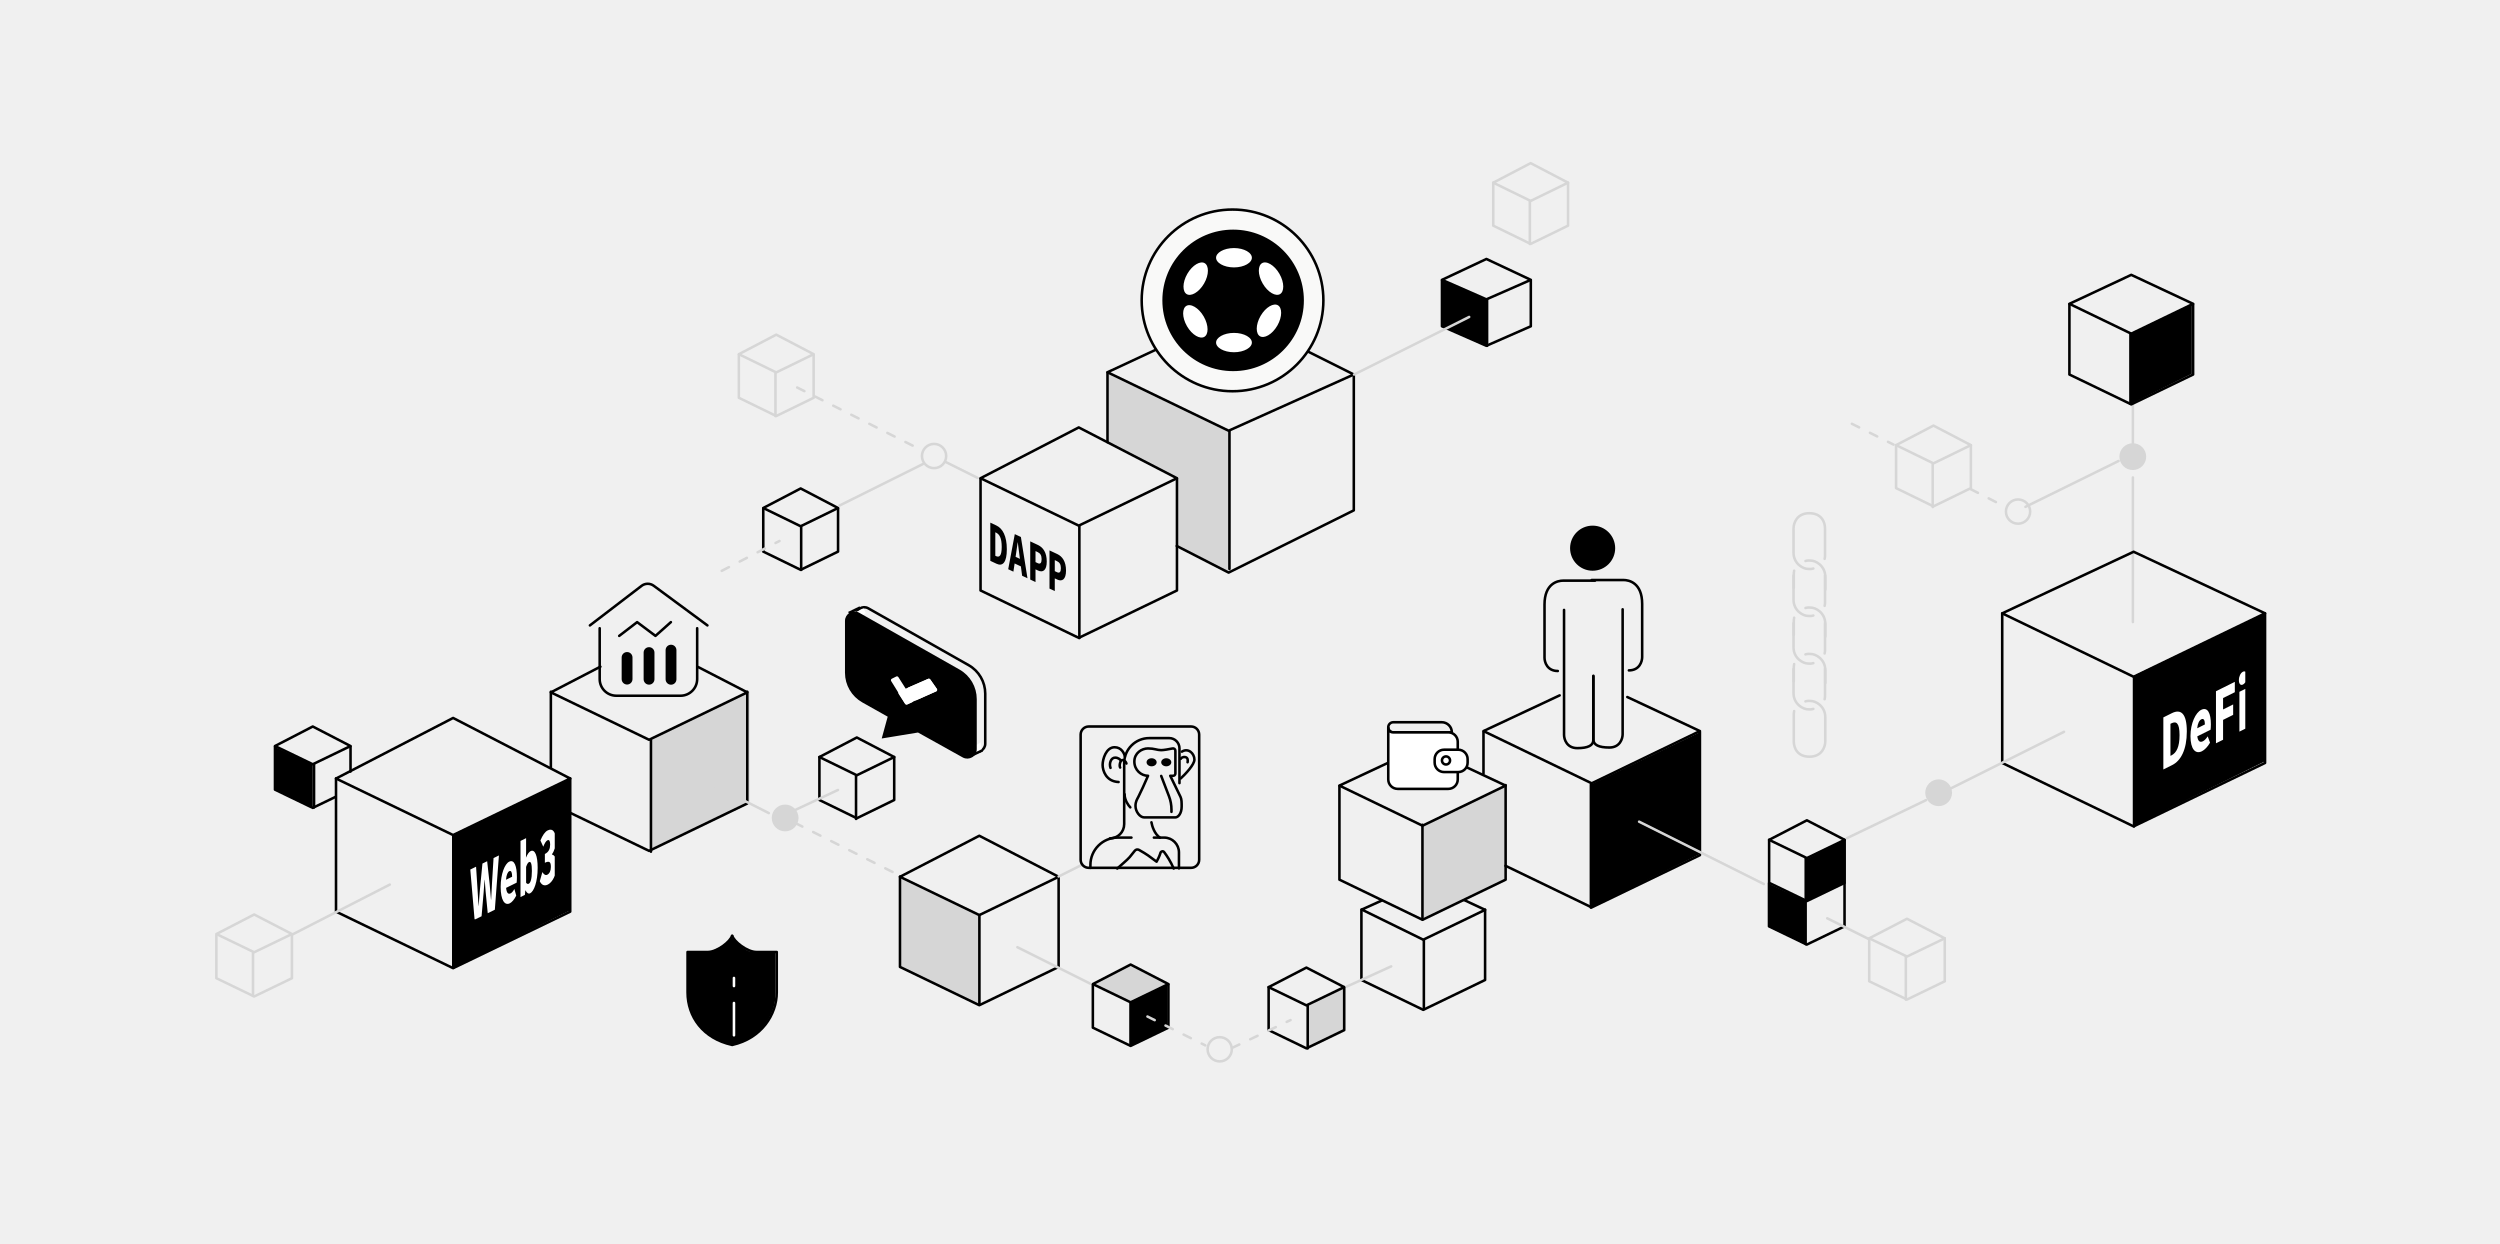
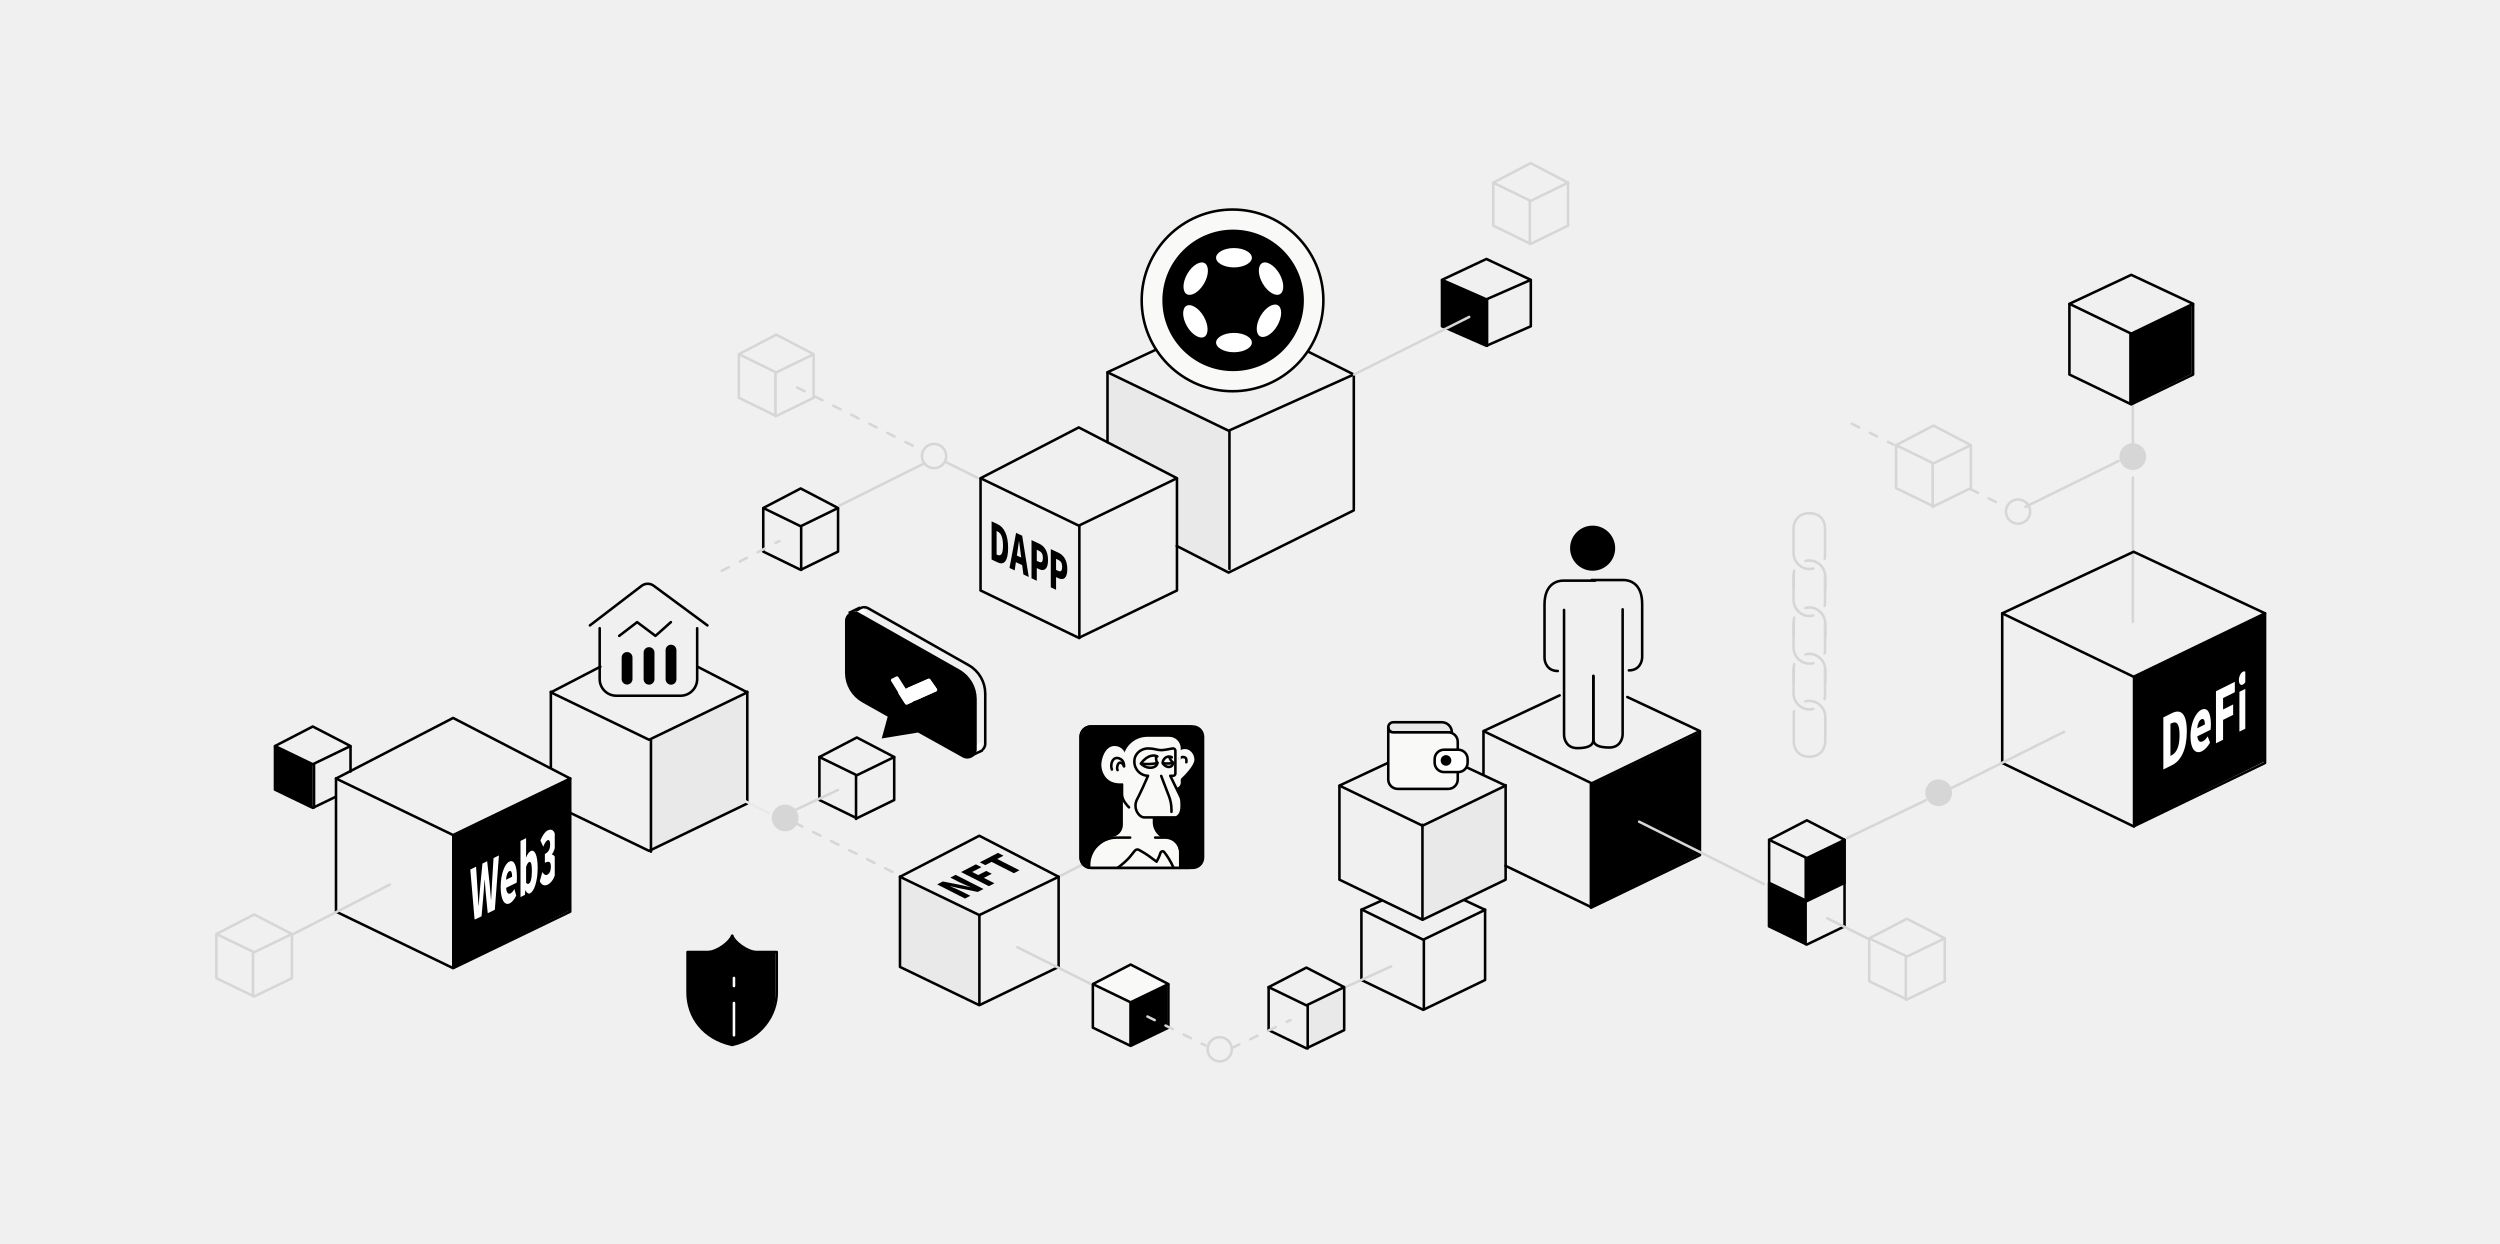
<svg xmlns="http://www.w3.org/2000/svg" width="1946" height="968" viewBox="0 0 1946 968" fill="none">
  <path d="M214.533 614.478V581.666L243.449 595.109V628.811L214.533 614.478Z" fill="black" />
  <path d="M243.446 594.915L214.043 580.72L243.446 565.512L272.848 580.72L243.446 594.915Z" stroke="black" stroke-width="2" stroke-linecap="round" stroke-linejoin="round" />
  <path d="M272.848 581.19V600.556M214.043 581.19V614.649L243.446 628.843L261.189 620.277" stroke="black" stroke-width="2" stroke-linecap="round" stroke-linejoin="round" />
  <path d="M244.449 594.968V628.426" stroke="black" stroke-width="2" stroke-linecap="round" stroke-linejoin="round" />
  <path d="M1660.24 311.81V346.383" stroke="#D6D6D6" stroke-width="2" stroke-linecap="round" stroke-linejoin="round" />
  <path d="M1660.24 371.672V484.193" stroke="#D6D6D6" stroke-width="2" stroke-linecap="round" stroke-linejoin="round" />
  <path d="M443.019 709.018V606.371L351.871 650.026V754.093L443.019 709.018Z" fill="black" />
  <g clip-path="url(#clip0_90_12105)">
    <path d="M369.42 715.891L374.856 713.211L376.454 694.704C376.725 691.453 376.946 688.063 377.168 684.891L377.291 684.83C377.463 687.808 377.709 690.968 378.004 693.94L379.652 710.846L385.187 708.118L388.36 665.865L384.178 667.927L382.997 687.048C382.776 691.368 382.53 695.81 382.309 700.294L382.186 700.355C381.817 696.162 381.497 691.944 381.128 687.97L379.209 670.376L375.52 672.195L373.65 691.656C373.281 696.049 372.912 700.606 372.568 705.096L372.47 705.145L371.732 692.602L370.576 674.633L366.074 676.852L369.42 715.891ZM396.821 703.147C398.469 702.335 400.388 700.131 401.839 697.118L400.388 691.982C399.379 693.792 398.445 694.909 397.436 695.406C395.665 696.279 394.337 695.184 393.943 691.113L402.159 687.062C402.257 686.303 402.356 684.504 402.356 682.809C402.356 674.277 400.388 668.74 396.354 670.728C392.959 672.402 389.713 680.237 389.713 690.355C389.713 700.636 392.812 705.124 396.821 703.147ZM393.87 684.805C394.165 680.941 395.222 678.724 396.428 678.13C398.027 677.341 398.642 679.335 398.642 682.452L393.87 684.805ZM412.638 695.349C415.639 693.87 418.517 686.326 418.517 675.552C418.517 666.036 416.377 660.857 413.031 662.506C411.752 663.137 410.448 665.037 409.415 667.625L409.514 662.928V652.428L405.16 654.574V698.27L408.579 696.585L408.923 693.079L409.022 693.03C410.129 695.219 411.408 695.956 412.638 695.349ZM411.605 687.874C410.94 688.202 410.202 688.128 409.514 687.1V674.795C410.276 672.615 410.94 671.467 411.752 671.067C413.302 670.303 414.015 672.521 414.015 677.99C414.015 684.225 412.933 687.219 411.605 687.874ZM426.437 688.546C430.077 686.751 433.201 680.945 433.201 673.344C433.201 668.094 431.701 665.552 429.659 665.191V664.918C431.627 662.198 432.611 658.541 432.611 654.494C432.611 647.22 430.127 644.507 426.339 646.375C424.174 647.442 422.354 650.199 420.657 654.208L422.87 659.077C423.977 656.399 424.912 654.68 426.142 654.074C427.495 653.407 428.233 654.574 428.233 657.363C428.233 660.59 427.249 663.208 424.125 664.748V671.584C427.962 669.692 428.798 671.358 428.798 674.858C428.798 677.921 427.691 680.052 425.994 680.889C424.568 681.593 423.288 680.637 422.182 678.831L420.165 685.951C421.493 688.741 423.534 689.977 426.437 688.546Z" fill="white" />
  </g>
  <path d="M352.701 650.009L261.553 606.006L352.701 558.861L443.849 606.006L352.701 650.009Z" stroke="black" stroke-width="2" stroke-linecap="round" stroke-linejoin="round" />
  <path d="M443.849 605.896V709.616L352.701 753.618L261.553 709.616V605.896" stroke="black" stroke-width="2" stroke-linecap="round" stroke-linejoin="round" />
  <path d="M352.871 650.604V753.325" stroke="black" stroke-width="2" stroke-linecap="round" stroke-linejoin="round" />
-   <path d="M958.096 335.454L957.467 445.543L915.665 424.799V372.31L863.176 344.833V290.906L958.096 335.454Z" fill="#D6D6D6" />
+   <path d="M958.096 335.454L957.467 445.543L915.665 424.799V372.31L863.176 344.833V290.906L958.096 335.454Z" fill="#E9E9E9" />
  <path d="M956.367 335.278L862.076 289.758L959.51 244.346L1053.8 291.492L956.367 335.278Z" stroke="black" stroke-width="2" stroke-linecap="round" stroke-linejoin="round" />
  <path d="M1053.8 291.841V397.252L956.367 445.698L916 425M862.076 289.956V344.121" stroke="black" stroke-width="2" stroke-linecap="round" stroke-linejoin="round" />
  <path d="M956.996 335.565V442.862" stroke="black" stroke-width="2" stroke-linecap="round" stroke-linejoin="round" />
-   <path d="M583.393 625.546V538.432L506.703 574.783V662.267L583.393 625.546Z" fill="#D6D6D6" />
+   <path d="M583.393 625.546V538.432L506.703 574.783V662.267L583.393 625.546Z" fill="#E9E9E9" />
  <path d="M543.541 519.26L581.681 538.932L505.234 575.837L428.787 538.932L467.322 518.953" stroke="black" stroke-width="2" stroke-linecap="round" stroke-linejoin="round" />
  <path d="M459.193 486.813L499.399 456.031C502.178 453.903 506.028 453.87 508.843 455.949L550.641 486.813" stroke="black" stroke-width="2" stroke-linecap="round" stroke-linejoin="round" />
  <path d="M466.795 489.021V528.584C466.795 535.748 472.602 541.555 479.766 541.555H529.706C536.869 541.555 542.677 535.748 542.677 528.584V489.021" stroke="black" stroke-width="2" stroke-linecap="round" stroke-linejoin="round" />
  <path d="M481.998 494.972L495.942 484.271L510.211 494.972L522.209 484.271" stroke="black" stroke-width="2" stroke-linecap="round" stroke-linejoin="round" />
  <rect x="518.105" y="501.849" width="8.431" height="31.131" rx="4.216" fill="black" />
  <rect x="483.898" y="507.55" width="8.431" height="25.294" rx="4.216" fill="black" />
  <rect x="501.002" y="503.75" width="8.431" height="29.185" rx="4.216" fill="black" />
  <path d="M581.681 538.432V625.423L505.234 662.328L444.3 632.912M428.787 538.432V597.497" stroke="black" stroke-width="2" stroke-linecap="round" stroke-linejoin="round" />
  <path d="M506.703 575.964V662.956" stroke="black" stroke-width="2" stroke-linecap="round" stroke-linejoin="round" />
  <path d="M1139.37 700.44L1155.99 708.229L1107.85 731.468L1060 708L1075.5 701" stroke="black" stroke-width="2" stroke-linecap="round" stroke-linejoin="round" />
  <path d="M1155.99 708.042V762.819L1107.85 786.059L1059.72 762.819V708.042" stroke="black" stroke-width="2" stroke-linecap="round" stroke-linejoin="round" />
  <path d="M1108.33 731.796V784.574" stroke="black" stroke-width="2" stroke-linecap="round" stroke-linejoin="round" />
  <path d="M1706.11 290.946V237.22L1658.34 259.411V314.538L1706.11 290.946Z" fill="black" />
  <path d="M1658.97 259.739L1610.83 236.5L1658.97 213.94L1707.11 236.5L1658.97 259.739Z" stroke="black" stroke-width="2" stroke-linecap="round" stroke-linejoin="round" />
  <path d="M1707.11 236.745V291.523L1658.97 314.762L1610.83 291.523V236.745" stroke="black" stroke-width="2" stroke-linecap="round" stroke-linejoin="round" />
  <path d="M1658.34 259.549V314.327" stroke="black" stroke-width="2" stroke-linecap="round" stroke-linejoin="round" />
-   <path d="M1171.34 684.362V612.072L1107.23 641.931V716.106L1171.34 684.362Z" fill="#D6D6D6" />
+   <path d="M1171.34 684.362V612.072L1107.23 641.931V716.106L1171.34 684.362Z" fill="#E9E9E9" />
  <path d="M1107.3 642.733L1042.61 611.506L1107.3 581.19L1171.98 611.506L1107.3 642.733Z" stroke="black" stroke-width="2" stroke-linecap="round" stroke-linejoin="round" />
  <path d="M1171.98 611.122V684.73L1107.3 715.957L1042.61 684.73V611.75" stroke="black" stroke-width="2" stroke-linecap="round" stroke-linejoin="round" />
  <path d="M1107.23 642.003V715.611" stroke="black" stroke-width="2" stroke-linecap="round" stroke-linejoin="round" />
  <path d="M1322.59 665.048V570.263L1238.35 610.671V706.671L1322.59 665.048Z" fill="black" />
  <path d="M1266.7 542.575L1323.22 569.064L1238.98 609.732L1154.74 569.064L1214.02 541.282" stroke="black" stroke-width="2" stroke-linecap="round" stroke-linejoin="round" />
  <path d="M1323.22 569.788V665.649L1238.98 706.318L1171.89 673.93M1154.74 569.788V602.17" stroke="black" stroke-width="2" stroke-linecap="round" stroke-linejoin="round" />
  <path d="M1238.35 610.646V706.508" stroke="black" stroke-width="2" stroke-linecap="round" stroke-linejoin="round" />
  <path d="M1763.6 592.309V476.995L1661.14 526.037V642.947L1763.6 592.309Z" fill="black" />
  <g clip-path="url(#clip1_90_12105)">
    <path d="M1683.95 598.95L1690.87 595.506C1697.58 592.17 1702.22 583.491 1702.22 569.384C1702.22 555.277 1697.58 551.646 1690.56 555.136L1683.95 558.427V598.95ZM1689.48 588.355V563.409L1690.22 563.04C1693.93 561.195 1696.56 562.557 1696.56 572.197C1696.56 581.624 1694.05 585.947 1690.47 587.859L1689.48 588.355ZM1713.99 584.768C1716.07 583.737 1718.48 581.285 1720.3 578.091L1718.48 573.17C1717.21 575.107 1716.04 576.345 1714.77 576.976C1712.54 578.083 1710.87 577.17 1710.38 573.168L1720.7 568.032C1720.83 567.263 1720.95 565.458 1720.95 563.77C1720.95 555.273 1718.48 550.021 1713.41 552.543C1709.14 554.665 1705.06 562.904 1705.06 572.98C1705.06 583.22 1708.96 587.274 1713.99 584.768ZM1710.29 566.896C1710.66 563.007 1711.99 560.658 1713.5 559.904C1715.51 558.905 1716.28 560.808 1716.28 563.913L1710.29 566.896ZM1724.91 578.577L1730.44 575.825V560.357L1738.29 556.451V548.335L1730.44 552.241V543.363L1739.59 538.812V530.75L1724.91 538.054V578.577ZM1743.15 569.506L1748.62 566.784V535.792L1743.15 538.514V569.506ZM1745.9 532.843C1747.72 531.935 1749.02 529.22 1749.02 526.333C1749.02 523.392 1747.72 521.968 1745.9 522.875C1744.04 523.798 1742.75 526.513 1742.75 529.454C1742.75 532.341 1744.04 533.765 1745.9 532.843Z" fill="white" />
  </g>
  <path d="M1660.81 526.808L1558.52 477.425L1660.81 429.485L1763.11 477.425L1660.81 526.808Z" stroke="black" stroke-width="2" stroke-linecap="round" stroke-linejoin="round" />
  <path d="M1763.11 477.47V593.873L1660.81 643.256L1558.52 593.873V477.47" stroke="black" stroke-width="2" stroke-linecap="round" stroke-linejoin="round" />
  <path d="M1661.14 526.88V643.283" stroke="black" stroke-width="2" stroke-linecap="round" stroke-linejoin="round" />
-   <path d="M701.024 752.957V682.386L763.256 711.535V782.335L701.024 752.957Z" fill="#D6D6D6" />
+   <path d="M701.024 752.957V682.386L763.256 711.535V782.335L701.024 752.957Z" fill="#E9E9E9" />
  <path d="M762.288 712.3L700.543 682.492L762.288 650.555L824.034 682.492L762.288 712.3Z" stroke="black" stroke-width="2" stroke-linecap="round" stroke-linejoin="round" />
+   <path d="M751.157 699.43L755.292 697.287L748.1 693.634C745.479 692.303 742.145 690.984 739.533 689.857L739.655 689.794L746.177 691.285L761.105 694.275L765.531 691.981L743.869 680.978L739.734 683.12L746.897 686.759C749.488 688.075 752.944 689.481 755.487 690.523L755.366 690.586L748.786 689.066L733.921 686.133L729.494 688.427L751.157 699.43ZM769.739 689.8L774.093 687.544L765.824 683.344L772.002 680.142L767.663 677.938L761.485 681.14L756.739 678.729L763.939 674.998L759.63 672.81L748.076 678.797L769.739 689.8ZM789.218 679.697L793.572 677.441L776.219 668.626L781.132 666.08L776.823 663.891L762.667 671.227L766.976 673.416L771.865 670.882L789.218 679.697Z" fill="black" />
  <path d="M824.034 682.386V752.648L762.288 782.457L700.543 752.648V682.386" stroke="black" stroke-width="2" stroke-linecap="round" stroke-linejoin="round" />
  <path d="M762.355 712.317V781.58" stroke="black" stroke-width="2" stroke-linecap="round" stroke-linejoin="round" />
  <path d="M908.724 800.137V766.003L879.18 780.667V814.406L908.724 800.137Z" fill="black" />
-   <path d="M880.076 780.203L850.674 766.009L880.076 750.8L909.479 766.009L880.076 780.203Z" fill="#D6D6D6" stroke="black" stroke-width="2" stroke-linecap="round" stroke-linejoin="round" />
+   <path d="M880.076 780.203L850.674 766.009L880.076 750.8L909.479 766.009L880.076 780.203Z" fill="#F9F9F8" stroke="black" stroke-width="2" stroke-linecap="round" stroke-linejoin="round" />
  <path d="M909.479 766.479V799.937L880.076 814.131L850.674 799.937V766.479" stroke="black" stroke-width="2" stroke-linecap="round" stroke-linejoin="round" />
  <path d="M880.18 780.731V813.19" stroke="black" stroke-width="2" stroke-linecap="round" stroke-linejoin="round" />
  <path d="M197.836 741.245L168.434 727.051L197.836 711.842L227.239 727.051L197.836 741.245Z" stroke="#D6D6D6" stroke-width="2" stroke-linecap="round" stroke-linejoin="round" />
  <path d="M227.239 727.996V761.454L197.836 775.648L168.434 761.454V727.996" stroke="#D6D6D6" stroke-width="2" stroke-linecap="round" stroke-linejoin="round" />
  <path d="M196.939 741.773V775.232" stroke="#D6D6D6" stroke-width="2" stroke-linecap="round" stroke-linejoin="round" />
-   <path d="M1047.45 802.512V768.379L1017.91 783.042V816.782L1047.45 802.512Z" fill="#D6D6D6" />
+   <path d="M1047.45 802.512V768.379L1017.91 783.042V816.782L1047.45 802.512Z" fill="#E9E9E9" />
  <path d="M1016.9 782.578L987.502 768.384L1016.9 753.176L1046.31 768.384L1016.9 782.578Z" stroke="black" stroke-width="2" stroke-linecap="round" stroke-linejoin="round" />
  <path d="M1046.31 768.379V801.837L1016.9 816.031L987.502 801.837V768.379" stroke="black" stroke-width="2" stroke-linecap="round" stroke-linejoin="round" />
  <path d="M1017.91 782.632V816.09" stroke="black" stroke-width="2" stroke-linecap="round" stroke-linejoin="round" />
  <path d="M1435.86 686.647V653.731L1405.69 668.947V701.505L1435.86 686.647Z" fill="black" />
  <path d="M1377 721.383V688L1405 700.97V735L1377 721.383Z" fill="black" />
  <path d="M1406.48 667.93L1377.08 653.736L1406.48 638.528L1435.89 653.736L1406.48 667.93Z" stroke="black" stroke-width="2" stroke-linecap="round" stroke-linejoin="round" />
  <path d="M1435.89 653.731V687.189L1406.48 701.383L1377.08 687.189V653.731" stroke="black" stroke-width="2" stroke-linecap="round" stroke-linejoin="round" />
  <path d="M1405.59 667.984V701.442" stroke="black" stroke-width="2" stroke-linecap="round" stroke-linejoin="round" />
  <path d="M1484.4 744.571L1455 730.376L1484.4 715.168L1513.8 730.376L1484.4 744.571Z" stroke="#D6D6D6" stroke-width="2" stroke-linecap="round" stroke-linejoin="round" />
  <path d="M1513.8 730.371V763.829L1484.4 778.024L1455 763.829V730.371" stroke="#D6D6D6" stroke-width="2" stroke-linecap="round" stroke-linejoin="round" />
  <path d="M1483.5 744.624V778.082" stroke="#D6D6D6" stroke-width="2" stroke-linecap="round" stroke-linejoin="round" />
  <path d="M1435.79 687.612V721.07L1406.39 735.265L1376.98 721.07V687.612" stroke="black" stroke-width="2" stroke-linecap="round" stroke-linejoin="round" />
  <path d="M1405.49 701.39V734.848" stroke="black" stroke-width="2" stroke-linecap="round" stroke-linejoin="round" />
  <path d="M839.703 409.161L763.256 372.256L839.703 332.714L916.15 372.256L839.703 409.161Z" stroke="black" stroke-width="2" stroke-linecap="round" stroke-linejoin="round" />
  <path d="M916.15 372.623V459.614L839.703 496.519L763.256 459.614V372.623" stroke="black" stroke-width="2" stroke-linecap="round" stroke-linejoin="round" />
  <path d="M840.172 409.68V496.671" stroke="black" stroke-width="2" stroke-linecap="round" stroke-linejoin="round" />
-   <g clip-path="url(#clip2_90_12105)">
-     <path d="M770.857 436.554L775.731 438.839C780.452 441.053 783.715 437.909 783.715 427.561C783.715 417.214 780.452 411.329 775.513 409.013L770.857 406.83V436.554ZM774.752 432.627V414.329L775.274 414.574C777.885 415.798 779.734 418.623 779.734 425.694C779.734 432.766 777.885 434.096 775.274 432.872L774.752 432.627ZM793.907 435.018L790.534 433.436L790.889 431.085C791.311 428.327 791.755 425.059 792.154 422.13L792.243 422.172C792.687 425.416 793.108 429.169 793.552 432.334L793.907 435.018ZM795.616 448.164L799.788 450.12L794.662 417.992L789.913 415.765L784.787 443.086L788.825 444.98L789.78 438.595L794.662 440.885L795.616 448.164ZM801.931 451.125L806.041 453.053V443.184L808.038 444.121C811.643 445.811 814.789 444.17 814.789 437.099C814.789 429.901 811.817 426.135 808.158 424.324L801.931 421.401V451.125ZM806.041 437.551V428.961L807.717 429.747C809.691 430.673 810.793 432.229 810.793 435.225C810.793 438.142 809.829 439.328 807.831 438.391L806.041 437.551ZM816.932 458.16L821.041 460.087V450.219L823.039 451.155C826.644 452.846 829.789 451.205 829.789 444.133C829.789 436.935 826.818 433.17 823.159 431.358L816.932 428.435V458.16ZM821.041 444.585V435.996L822.718 436.782C824.692 437.708 825.794 439.263 825.794 442.26C825.794 445.176 824.83 446.362 822.832 445.425L821.041 444.585Z" fill="black" />
-   </g>
+   <path d="M771.857 435.554L776.731 437.839C781.452 440.053 784.715 436.909 784.715 426.561C784.715 416.214 781.452 410.329 776.513 408.013L771.857 405.83V435.554ZM775.752 431.627V413.329L776.274 413.574C778.885 414.798 780.734 417.623 780.734 424.694C780.734 431.766 778.885 433.096 776.274 431.872L775.752 431.627ZM794.907 434.018L791.534 432.436L791.889 430.085C792.311 427.327 792.755 424.059 793.154 421.13L793.243 421.172C793.687 424.416 794.108 428.169 794.552 431.334L794.907 434.018ZM796.616 447.164L800.788 449.12L795.662 416.992L790.913 414.765L785.787 442.086L789.825 443.98L790.78 437.595L795.662 439.885L796.616 447.164ZM802.931 450.125L807.041 452.053V442.184L809.038 443.121C812.643 444.811 815.789 443.17 815.789 436.099C815.789 428.901 812.817 425.135 809.158 423.324L802.931 420.401V450.125ZM807.041 436.551V427.961L808.717 428.747C810.691 429.673 811.793 431.229 811.793 434.225C811.793 437.142 810.829 438.328 808.831 437.391L807.041 436.551ZM817.932 457.16L822.041 459.087V449.219L824.039 450.155C827.644 451.846 830.789 450.205 830.789 443.133C830.789 435.935 827.818 432.17 824.159 430.358L817.932 427.435V457.16ZM822.041 443.585V434.996L823.718 435.782C825.692 436.708 826.794 438.263 826.794 441.26C826.794 444.176 825.83 445.362 823.832 444.425L822.041 443.585Z" fill="black" />
  <path d="M1123 253.737V218L1157 232.911V269L1123 253.737Z" fill="black" />
  <path d="M1157 233.018L1122.43 217.844L1157 201.587L1191.58 217.844L1157 233.018Z" stroke="black" stroke-width="2" stroke-linecap="round" stroke-linejoin="round" />
  <path d="M1191.58 218.216V253.981L1157 269.155L1122.43 253.981V218.216" stroke="black" stroke-width="2" stroke-linecap="round" stroke-linejoin="round" />
  <path d="M1157.54 233.419V269.185" stroke="black" stroke-width="2" stroke-linecap="round" stroke-linejoin="round" />
  <path d="M1505.01 360.692L1475.9 346.497L1505.01 331.289L1534.12 346.497L1505.01 360.692Z" stroke="#D6D6D6" stroke-width="2" stroke-linecap="round" stroke-linejoin="round" />
  <path d="M1534.12 346.492V379.95L1505.01 394.145L1475.9 379.95V346.492" stroke="#D6D6D6" stroke-width="2" stroke-linecap="round" stroke-linejoin="round" />
  <path d="M1504.41 361.22V394.678" stroke="#D6D6D6" stroke-width="2" stroke-linecap="round" stroke-linejoin="round" />
  <path d="M1191.45 156.4L1162.34 142.205L1191.45 126.997L1220.56 142.205L1191.45 156.4Z" stroke="#D6D6D6" stroke-width="2" stroke-linecap="round" stroke-linejoin="round" />
  <path d="M1220.56 142.2V175.658L1191.45 189.853L1162.34 175.658V142.2" stroke="#D6D6D6" stroke-width="2" stroke-linecap="round" stroke-linejoin="round" />
  <path d="M1190.84 156.453V189.911" stroke="#D6D6D6" stroke-width="2" stroke-linecap="round" stroke-linejoin="round" />
  <path d="M666.939 603.467L637.83 589.272L666.939 574.064L696.047 589.272L666.939 603.467Z" stroke="black" stroke-width="2" stroke-linecap="round" stroke-linejoin="round" />
  <path d="M696.047 589.267V622.725L666.939 636.92L637.83 622.725V589.267" stroke="black" stroke-width="2" stroke-linecap="round" stroke-linejoin="round" />
  <path d="M666.336 603.995V637.453" stroke="black" stroke-width="2" stroke-linecap="round" stroke-linejoin="round" />
  <path d="M604.226 289.902L575.117 275.708L604.226 260.5L633.334 275.708L604.226 289.902Z" stroke="#D6D6D6" stroke-width="2" stroke-linecap="round" stroke-linejoin="round" />
  <path d="M633.334 276.178V309.636L604.226 323.83L575.117 309.636V276.178" stroke="#D6D6D6" stroke-width="2" stroke-linecap="round" stroke-linejoin="round" />
  <path d="M603.623 290.431V323.889" stroke="#D6D6D6" stroke-width="2" stroke-linecap="round" stroke-linejoin="round" />
  <path d="M623.23 409.627L594.121 395.432L623.23 380.224L652.338 395.432L623.23 409.627Z" stroke="black" stroke-width="2" stroke-linecap="round" stroke-linejoin="round" />
  <path d="M652.338 395.902V429.36L623.23 443.555L594.121 429.36V395.902" stroke="black" stroke-width="2" stroke-linecap="round" stroke-linejoin="round" />
  <path d="M623.627 410.155V443.613" stroke="black" stroke-width="2" stroke-linecap="round" stroke-linejoin="round" />
  <path d="M653.5 393.5L718.379 361.22" stroke="#D6D6D6" stroke-width="2" stroke-linecap="round" stroke-linejoin="round" />
  <path d="M1048.31 767.941L1082.89 752.226" stroke="#D6D6D6" stroke-width="2" stroke-linecap="round" stroke-linejoin="round" />
  <path d="M616.926 631.418L652.274 614.922" stroke="#D6D6D6" stroke-width="2" stroke-linecap="round" stroke-linejoin="round" />
-   <path d="M824.068 682.235L842.769 672.884" stroke="#D6D6D6" stroke-width="2" stroke-linecap="round" stroke-linejoin="round" />
+   <path d="M826 681.5L842.769 672.884" stroke="#D6D6D6" stroke-width="2" stroke-linecap="round" stroke-linejoin="round" />
  <path d="M958.996 815.721L1004.55 794.034" stroke="#D6D6D6" stroke-width="2" stroke-linecap="round" stroke-linejoin="round" stroke-dasharray="6.29 9.43" />
  <circle cx="949.421" cy="816.766" r="9.429" stroke="#D6D6D6" stroke-width="2" stroke-linecap="round" stroke-linejoin="round" />
  <circle cx="1509.04" cy="617.076" r="9.429" fill="#D6D6D6" stroke="#D6D6D6" stroke-width="2" stroke-linecap="round" stroke-linejoin="round" />
  <circle cx="1660.17" cy="355.446" r="9.429" fill="#D6D6D6" stroke="#D6D6D6" stroke-width="2" stroke-linecap="round" stroke-linejoin="round" />
  <path d="M561.814 444.341L606.76 421.083" stroke="#D6D6D6" stroke-width="2" stroke-linecap="round" stroke-linejoin="round" stroke-dasharray="6.29 9.43" />
  <path d="M620.528 301.641L717.334 350.358" stroke="#D6D6D6" stroke-width="2" stroke-linecap="round" stroke-linejoin="round" stroke-dasharray="6.29 9.43" />
  <path d="M618.922 640.577L698.878 680.809" stroke="#D6D6D6" stroke-width="2" stroke-linecap="round" stroke-linejoin="round" stroke-dasharray="6.29 9.43" />
  <path d="M893.184 791.264L938.152 813.717" stroke="#D6D6D6" stroke-width="2" stroke-linecap="round" stroke-linejoin="round" stroke-dasharray="6.29 9.43" />
-   <path d="M540.6 603.676L598.432 632.906" stroke="#D6D6D6" stroke-width="2" stroke-linecap="round" stroke-linejoin="round" />
+   <path d="M540.6 603.676L598.432 632.906" stroke="#E9E9E9" stroke-width="2" stroke-linecap="round" stroke-linejoin="round" />
  <path d="M791.938 737.323L848.602 765.655" stroke="#D6D6D6" stroke-width="2" stroke-linecap="round" stroke-linejoin="round" />
  <path d="M1275.89 639.595L1372.96 688.129" stroke="#D6D6D6" stroke-width="2" stroke-linecap="round" stroke-linejoin="round" />
  <path d="M1422.33 714.799L1455.07 731.168" stroke="#D6D6D6" stroke-width="2" stroke-linecap="round" stroke-linejoin="round" />
  <path d="M1441.51 329.867L1473.91 346.067" stroke="#D6D6D6" stroke-width="2" stroke-linecap="round" stroke-linejoin="round" stroke-dasharray="6.29 9.43" />
  <path d="M736.468 359.798L761 372" stroke="#D6D6D6" stroke-width="2" stroke-linecap="round" stroke-linejoin="round" />
  <path d="M1534.02 380.763L1560.71 394.436" stroke="#D6D6D6" stroke-width="2" stroke-linecap="round" stroke-linejoin="round" stroke-dasharray="6.29 9.43" />
  <path d="M227.346 727.536L303.407 688.562" stroke="#D6D6D6" stroke-width="2" stroke-linecap="round" stroke-linejoin="round" />
  <path d="M1054.02 291.51L1143.59 246.722" stroke="#D6D6D6" stroke-width="2" stroke-linecap="round" stroke-linejoin="round" />
  <path d="M1518.61 613.641L1606.62 569.639" stroke="#D6D6D6" stroke-width="2" stroke-linecap="round" stroke-linejoin="round" />
  <path d="M1576.62 394.519L1649.07 358.845" stroke="#D6D6D6" stroke-width="2" stroke-linecap="round" stroke-linejoin="round" />
  <path d="M1437.5 652.5L1499.17 622.85" stroke="#D6D6D6" stroke-width="2" stroke-linecap="round" stroke-linejoin="round" />
  <circle cx="727.076" cy="354.971" r="9.429" stroke="#D6D6D6" stroke-width="2" stroke-linecap="round" stroke-linejoin="round" />
  <circle cx="611.152" cy="636.704" r="9.429" fill="#D6D6D6" stroke="#D6D6D6" stroke-width="2" stroke-linecap="round" stroke-linejoin="round" />
  <circle cx="1239.7" cy="426.706" r="16.551" fill="black" stroke="black" stroke-width="2" stroke-linecap="round" stroke-linejoin="round" />
  <path d="M1241.55 451.964C1234.66 451.964 1220.04 451.964 1216.73 451.964C1212.59 451.964 1202.25 454.033 1202.25 470.583C1202.25 483.824 1202.25 503.685 1202.25 511.96C1202.25 515.408 1204.31 522.304 1212.59 522.304" stroke="black" stroke-width="2" stroke-linecap="round" stroke-linejoin="round" />
  <path d="M1217.45 474.769V572.004C1217.45 575.452 1219.52 582.348 1227.79 582.348C1236.07 582.348 1240.21 580.279 1240.21 576.142V526.489" stroke="black" stroke-width="2" stroke-linecap="round" stroke-linejoin="round" />
  <path d="M1238.95 451.489C1245.85 451.489 1260.47 451.489 1263.78 451.489C1267.92 451.489 1278.26 453.558 1278.26 470.108C1278.26 483.349 1278.26 503.21 1278.26 511.485C1278.26 514.933 1276.19 521.829 1267.92 521.829" stroke="black" stroke-width="2" stroke-linecap="round" stroke-linejoin="round" />
  <path d="M1263.06 474.293V571.529C1263.06 574.977 1260.99 581.873 1252.71 581.873C1244.44 581.873 1240.3 579.804 1240.3 575.666V526.014" stroke="black" stroke-width="2" stroke-linecap="round" stroke-linejoin="round" />
  <path d="M1396.57 553.496C1396.28 554.439 1396.28 556.01 1396.28 556.639L1396.28 577.067C1396.28 582.098 1398.97 589.01 1408.53 589.01C1418.1 589.01 1420.79 581.469 1420.79 577.067C1420.79 573.191 1420.79 566.761 1420.79 558.212C1420.79 549.663 1413.22 545.534 1409.43 545.639C1408.71 545.533 1406.9 545.448 1405.39 545.951" stroke="#D6D6D6" stroke-width="2" stroke-linecap="round" stroke-linejoin="round" />
  <path d="M1396.57 516.913C1396.28 517.856 1396.28 519.428 1396.28 520.056L1396.28 530.271M1405.39 509.368C1406.9 508.865 1408.71 508.951 1409.43 509.056C1413.22 508.951 1420.79 513.081 1420.79 521.629C1420.79 525.407 1420.79 528.771 1420.79 531.684" stroke="#D6D6D6" stroke-width="2" stroke-linecap="round" stroke-linejoin="round" />
  <path d="M1396.09 520.7C1396.09 524.576 1396.09 531.007 1396.09 539.556C1396.09 548.104 1403.66 552.234 1407.45 552.129C1408.16 552.234 1409.98 552.32 1411.49 551.817M1420.6 520.7L1420.6 541.129C1420.6 541.757 1420.6 543.329 1420.3 544.272" stroke="#D6D6D6" stroke-width="2" stroke-linecap="round" stroke-linejoin="round" />
  <path d="M1396.57 480.806C1396.28 481.749 1396.28 483.32 1396.28 483.949L1396.28 494.163M1405.39 473.261C1406.9 472.758 1408.71 472.843 1409.43 472.949C1413.22 472.844 1420.79 476.973 1420.79 485.522C1420.79 489.3 1420.79 492.664 1420.79 495.576" stroke="#D6D6D6" stroke-width="2" stroke-linecap="round" stroke-linejoin="round" />
  <path d="M1396.09 485.068C1396.09 488.944 1396.09 495.375 1396.09 503.923C1396.09 512.472 1403.66 516.601 1407.45 516.497C1408.16 516.602 1409.98 516.687 1411.49 516.185M1420.6 485.068L1420.6 505.496C1420.6 506.125 1420.6 507.696 1420.3 508.639" stroke="#D6D6D6" stroke-width="2" stroke-linecap="round" stroke-linejoin="round" />
  <path d="M1396.57 444.223C1396.28 445.166 1396.28 446.738 1396.28 447.366L1396.28 457.581M1405.39 436.678C1406.9 436.175 1408.71 436.261 1409.43 436.366C1413.22 436.261 1420.79 440.391 1420.79 448.939C1420.79 452.717 1420.79 456.081 1420.79 458.994" stroke="#D6D6D6" stroke-width="2" stroke-linecap="round" stroke-linejoin="round" />
  <path d="M1396.09 448.01C1396.09 451.886 1396.09 458.317 1396.09 466.866C1396.09 475.414 1403.66 479.544 1407.45 479.439C1408.16 479.544 1409.98 479.63 1411.49 479.127M1420.6 448.01L1420.6 468.439C1420.6 469.067 1420.6 470.639 1420.3 471.582" stroke="#D6D6D6" stroke-width="2" stroke-linecap="round" stroke-linejoin="round" />
  <path d="M1420.3 434.999C1420.6 434.056 1420.6 432.485 1420.6 431.856L1420.6 411.428C1420.6 406.397 1417.91 399.485 1408.34 399.485C1398.78 399.485 1396.09 407.026 1396.09 411.428C1396.09 415.304 1396.09 421.735 1396.09 430.283C1396.09 438.832 1403.66 442.961 1407.45 442.856C1408.16 442.962 1409.98 443.047 1411.49 442.544" stroke="#D6D6D6" stroke-width="2" stroke-linecap="round" stroke-linejoin="round" />
  <path d="M552.181 741.05H535.209V773.423C535.209 792.596 548.41 809.254 569.468 813.026C591.469 809.254 603.727 790.396 603.727 773.423V741.05H586.126C579.526 741.05 572.925 732.25 569.468 729.421C568.211 733.947 557.42 739.06 552.181 741.05Z" fill="black" />
  <path d="M571.316 805.876V780.731" stroke="white" stroke-width="2" stroke-linecap="round" stroke-linejoin="round" />
  <path d="M571.316 767.539V761.252" stroke="white" stroke-width="2" stroke-linecap="round" stroke-linejoin="round" />
  <path d="M569.782 728.471C568.735 732.661 558.467 741.043 550.924 741.043C543.381 741.043 537.304 741.043 535.209 741.043V772.473C535.209 791.331 547.153 808.304 569.782 813.333" stroke="black" stroke-width="2" stroke-linecap="round" stroke-linejoin="round" />
  <path d="M570.05 728.471C571.097 732.661 581.365 741.043 588.908 741.043C596.451 741.043 602.528 741.043 604.623 741.043V772.473C604.623 789.76 592.679 808.304 570.05 813.333" stroke="black" stroke-width="2" stroke-linecap="round" stroke-linejoin="round" />
  <circle cx="1570.85" cy="398.205" r="9.429" stroke="#D6D6D6" stroke-width="2" stroke-linecap="round" stroke-linejoin="round" />
  <circle cx="959.4" cy="233.823" r="70.718" fill="#F9F9F8" stroke="black" stroke-width="2" stroke-linecap="round" stroke-linejoin="round" />
  <circle cx="959.864" cy="233.812" r="54.079" fill="black" stroke="black" stroke-width="2" stroke-linecap="round" stroke-linejoin="round" />
  <ellipse cx="960.526" cy="200.619" rx="14.933" ry="8.533" fill="white" stroke="black" stroke-width="2" />
  <ellipse cx="960.526" cy="266.657" rx="14.933" ry="8.533" fill="white" stroke="black" stroke-width="2" />
  <ellipse cx="989.379" cy="216.886" rx="14.933" ry="8.533" transform="rotate(60 989.379 216.886)" fill="white" stroke="black" stroke-width="2" />
  <ellipse cx="930.466" cy="250.143" rx="14.933" ry="8.533" transform="rotate(60 930.466 250.143)" fill="white" stroke="black" stroke-width="2" />
  <ellipse cx="987.749" cy="249.686" rx="14.933" ry="8.533" transform="rotate(120 987.749 249.686)" fill="white" stroke="black" stroke-width="2" />
  <ellipse cx="930.736" cy="216.905" rx="14.933" ry="8.533" transform="rotate(120 930.736 216.905)" fill="white" stroke="black" stroke-width="2" />
-   <path d="M1084.55 562.187H1122.27C1126.61 562.187 1130.12 565.704 1130.12 570.044H1084.55C1082.38 570.044 1080.62 568.285 1080.62 566.115C1080.62 563.946 1082.38 562.187 1084.55 562.187Z" stroke="black" stroke-width="2" stroke-linecap="round" stroke-linejoin="round" />
-   <path d="M1080.62 606.733V566.462C1080.62 568.451 1082.23 570.064 1084.22 570.064H1127.37C1131.42 570.064 1134.71 573.347 1134.71 577.398V601.691V606.733C1134.71 610.783 1131.42 614.066 1127.37 614.066H1087.95C1083.9 614.066 1080.62 610.783 1080.62 606.733Z" fill="white" stroke="black" stroke-width="2" stroke-linecap="round" stroke-linejoin="round" />
+   <path d="M1084.55 562.187H1122.27C1126.61 562.187 1130.12 565.704 1130.12 570.044H1084.55C1082.38 570.044 1080.62 568.285 1080.62 566.115C1080.62 563.946 1082.38 562.187 1084.55 562.187Z" fill="#E9E9E9" stroke="black" stroke-width="2" stroke-linecap="round" stroke-linejoin="round" />
+   <path d="M1080.62 606.733V566.462C1080.62 568.451 1082.23 570.064 1084.22 570.064H1127.37C1131.42 570.064 1134.71 573.347 1134.71 577.398V601.691V606.733C1134.71 610.783 1131.42 614.066 1127.37 614.066H1087.95C1083.9 614.066 1080.62 610.783 1080.62 606.733Z" fill="#F9F9F8" stroke="black" stroke-width="2" stroke-linecap="round" stroke-linejoin="round" />
  <rect x="1116.73" y="583.566" width="25.668" height="17.418" rx="7.334" fill="white" stroke="black" stroke-width="2" stroke-linecap="round" stroke-linejoin="round" />
-   <circle cx="1125.57" cy="591.935" r="3.143" stroke="black" stroke-width="2" stroke-linecap="round" stroke-linejoin="round" />
+   <circle cx="1125.57" cy="591.935" r="3.143" fill="black" stroke="black" stroke-width="2" stroke-linecap="round" stroke-linejoin="round" />
  <path d="M679.325 541.616L699.754 553.095L695.299 569.327L722.351 564.871L744.63 577.284L755.77 583.49L757.446 584.424C761.689 586.788 766.909 583.72 766.909 578.863V539.927C766.909 530.756 761.977 522.294 753.997 517.773L675.839 473.5C671.595 471.096 666.336 474.162 666.336 479.039V519.418C666.336 528.621 671.302 537.108 679.325 541.616Z" stroke="black" stroke-width="2" />
  <path d="M756.614 587.942L764.292 583.815L763.165 577.865L755.654 583.053L756.614 587.942Z" fill="white" />
  <path d="M672.29 473.649L664.612 477.087L666.426 482.37L673.938 477.182L672.29 473.649Z" fill="white" />
  <path d="M671.723 545.892L692.153 557.371L687.697 573.603L714.75 569.147L749.844 588.7C754.087 591.064 759.308 587.996 759.308 583.139V544.203C759.308 535.032 754.375 526.569 746.395 522.049L668.237 477.776C663.994 475.372 658.734 478.438 658.734 483.314V523.694C658.734 532.897 663.7 541.384 671.723 545.892Z" fill="black" stroke="black" stroke-width="2" />
  <path d="M710.391 546.033L704.344 548.898" stroke="black" stroke-width="2" />
  <path d="M706.408 549.14L706.003 548.226L706.408 549.14L729.142 539.069C730.45 538.489 730.904 536.859 730.083 535.687L724.884 528.259C724.264 527.373 723.105 527.047 722.114 527.479L722.513 528.396L722.114 527.479L699.616 537.285C698.331 537.846 697.854 539.424 698.614 540.601L703.578 548.294C704.184 549.235 705.385 549.594 706.408 549.14Z" fill="white" stroke="black" stroke-width="2" />
  <path d="M697.195 525.699L693.741 527.426C692.545 528.023 692.121 529.519 692.825 530.655L703.831 548.44C704.44 549.424 705.691 549.794 706.737 549.298L710.454 547.538C711.689 546.953 712.132 545.419 711.4 544.265L700.131 526.514C699.506 525.529 698.238 525.177 697.195 525.699Z" fill="white" stroke="black" stroke-width="2" />
  <path d="M722.513 528.396L700.016 538.202C699.296 538.516 699.029 539.4 699.455 540.059L704.418 547.752C704.758 548.279 705.43 548.48 706.003 548.226L728.737 538.154C729.47 537.83 729.724 536.917 729.264 536.26L724.065 528.833C723.717 528.336 723.068 528.154 722.513 528.396Z" fill="white" />
  <path d="M764.74 584.041L755.654 588.401" stroke="black" stroke-width="2" />
  <path d="M669.512 472.868L660.635 477.187" stroke="black" stroke-width="2" />
-   <rect x="841.172" y="565.512" width="92.263" height="110.006" rx="6.286" stroke="black" stroke-width="2" stroke-linecap="round" stroke-linejoin="round" />
-   <path d="M896.283 640.103C896.727 642.912 898.679 649.24 902.937 652.079" stroke="black" stroke-width="2" stroke-linecap="round" stroke-linejoin="round" />
-   <path d="M919.088 605.921C922.636 602.668 929.734 595.187 929.734 591.283C929.734 586.404 924.854 581.968 919.975 585.073" stroke="black" stroke-width="2" stroke-linecap="round" stroke-linejoin="round" />
-   <path d="M924.411 593.329C924.706 592.146 924.766 589.691 922.636 589.336C920.507 588.982 919.384 590.076 919.088 590.667" stroke="black" stroke-width="2" stroke-linecap="round" stroke-linejoin="round" />
-   <path d="M918.093 609.581V583.411V582.523C918.093 578.114 914.518 574.539 910.108 574.539H894.583C883.804 574.539 875.066 583.277 875.066 594.056V641.519C875.066 647.643 870.101 652.608 863.977 652.608V652.608" stroke="black" stroke-width="2" stroke-linecap="round" stroke-linejoin="round" />
-   <path d="M880.711 651.98H870.065C858.306 651.98 848.773 661.513 848.773 673.272V675.54" stroke="black" stroke-width="2" stroke-linecap="round" stroke-linejoin="round" />
-   <path d="M898.184 651.98H906.168C912.537 651.98 917.701 657.143 917.701 663.513V675.933" stroke="black" stroke-width="2" stroke-linecap="round" stroke-linejoin="round" />
-   <path d="M869.678 676.057C871.896 673.987 877.561 669.315 879.335 667.185C880.551 665.726 882.115 663.766 883.312 662.249C884.098 661.253 885.474 660.94 886.585 661.554C889.227 663.014 892.51 665.014 893.631 665.855C895.05 666.919 898.658 669.551 900.284 670.734C900.876 669.699 902.236 667.097 902.946 664.967C903.082 664.56 903.209 664.178 903.327 663.824C903.754 662.544 905.366 662.217 906.182 663.292C908.295 666.077 911.252 670.599 913.592 676.057" stroke="black" stroke-width="2" stroke-linecap="round" stroke-linejoin="round" />
-   <path d="M879.815 628.45C878.336 626.972 875.379 622.861 875.379 618.248" stroke="black" stroke-width="2" stroke-linecap="round" stroke-linejoin="round" />
-   <path d="M875.575 588.763C875.131 586.397 872.913 581.666 867.59 581.666C860.937 581.666 858.275 590.981 858.275 595.416C858.275 599.852 860.937 608.28 870.695 608.724" stroke="black" stroke-width="2" stroke-linecap="round" stroke-linejoin="round" />
-   <path d="M876.797 594.332C876.65 593.593 875.91 592.026 874.136 591.671C871.918 591.227 871.031 596.107 871.918 597.437" stroke="black" stroke-width="2" stroke-linecap="round" stroke-linejoin="round" />
-   <path d="M872.408 591.96C871.964 591.221 870.456 589.742 867.972 589.742C864.867 589.742 863.093 594.178 864.424 597.727" stroke="black" stroke-width="2" stroke-linecap="round" stroke-linejoin="round" />
+   <path d="M841.172 573.512C841.172 569.094 844.754 565.512 849.172 565.512H928.435C932.854 565.512 936.435 569.094 936.435 573.512V667.519C936.435 671.937 932.854 675.519 928.435 675.519H849.172C844.754 675.519 841.172 671.937 841.172 667.519V573.512Z" fill="black" stroke="black" stroke-width="2" stroke-linecap="round" stroke-linejoin="round" />
+   <path d="M918 662.5V674V675.5H848V669.5L852 661L859 655L868 652L872 649L875.5 644.5V609.5H871L864.5 607L860.5 603L858 595L860.5 586.5L864.5 582H868L872 583L875.5 588L879 582L883.5 577.5L890 574.5H909.5L913.5 575.5L916.5 577.5L918 580.5V585.5L921.5 584H924L927.5 586.5L928.5 591L927.5 595L924 600L918 605V609.5L915 612.5L918 619.5L919.5 622.5V629.5L918 635L914.5 636.5H896.5V640L897 643.5L901.5 652H907L912.5 653.5L916.5 657.5L918 662.5Z" fill="#F9F9F8" />
+   <rect x="841.172" y="565.512" width="92.263" height="110.006" rx="8" stroke="black" stroke-width="2" stroke-linecap="round" stroke-linejoin="round" />
+   <path d="M902.5 652C898.242 649.161 896.283 644 896.283 640.103V636.5" stroke="#F9F9F8" stroke-width="2" stroke-linecap="round" stroke-linejoin="round" />
+   <path d="M918.088 605.921C921.636 602.668 928.734 595.187 928.734 591.283C928.734 586.404 923.854 581.968 918.975 585.073" stroke="#F9F9F8" stroke-width="2" stroke-linecap="round" stroke-linejoin="round" />
+   <path d="M923.411 593.329C923.706 592.146 923.766 589.691 921.636 589.336C919.507 588.982 918.384 590.076 918.088 590.667" stroke="black" stroke-width="2" stroke-linecap="round" stroke-linejoin="round" />
+   <path d="M864.5 652.608V652.608C870.335 652.608 875.066 647.878 875.066 642.042V592.539C875.066 582.598 883.125 574.539 893.066 574.539H910.108C914.518 574.539 918.093 578.114 918.093 582.523V583.411V609.581C918.062 610.054 917.7 611.2 916.5 612" stroke="#F9F9F8" stroke-width="2" stroke-linecap="round" stroke-linejoin="round" />
+   <path d="M879.711 651.98H869.065C857.306 651.98 847.773 661.513 847.773 673.272V675.54" stroke="black" stroke-width="2" stroke-linecap="round" stroke-linejoin="round" />
+   <path d="M899.184 651.98H907.168C913.537 651.98 918.701 657.143 918.701 663.513V675.5" stroke="black" stroke-width="2" stroke-linecap="round" stroke-linejoin="round" />
+   <path d="M870 675.5C873.5 673 877.561 669.315 879.335 667.185C880.551 665.726 882.115 663.766 883.312 662.249C884.098 661.253 885.474 660.94 886.585 661.554C889.227 663.014 892.51 665.014 893.631 665.855C895.05 666.919 898.658 669.551 900.284 670.734C900.876 669.699 902.236 667.097 902.946 664.967C903.082 664.56 903.209 664.178 903.327 663.824C903.754 662.544 905.382 662.204 906.22 663.262C908.302 665.891 911.181 670.089 913.5 675.5" stroke="black" stroke-width="2" stroke-linecap="round" stroke-linejoin="round" />
+   <path d="M878.815 628.45C877.336 626.972 873.379 622.861 873.379 618.248V610.5" stroke="black" stroke-width="2" stroke-linecap="round" stroke-linejoin="round" />
+   <path d="M875.575 588.763C875.131 586.397 872.913 581.666 867.59 581.666C860.937 581.666 858.275 590.981 858.275 595.416C858.275 599.852 860.937 608.28 870.695 608.724H874.5" stroke="#F9F9F8" stroke-width="2" stroke-linecap="round" stroke-linejoin="round" />
+   <path d="M874.797 596.332C874.65 595.593 873.91 594.026 872.136 593.671C869.918 593.227 869.031 598.107 869.918 599.437" stroke="black" stroke-width="2" stroke-linecap="round" stroke-linejoin="round" />
+   <path d="M865.477 599C864.057 595 865.951 590 869.265 590C871.917 590 873.527 591.667 874 592.5C874.333 593 875 594.5 875 596.5" stroke="black" stroke-width="2" stroke-linecap="round" stroke-linejoin="round" />
  <path d="M914.918 584.358V602.101C914.918 603.081 914.123 603.876 913.144 603.876H910.926C913.291 608.755 918.2 618.869 918.91 620.288C919.797 622.062 919.797 624.724 919.797 627.829C919.797 633.152 917.136 636.257 914.918 636.257H890.521C887.416 636.257 883.868 631.821 883.868 627.385C883.868 623.766 885.198 622.062 886.085 620.288C888.747 614.965 890.521 610.973 893.626 603.876C888.303 603.876 882.98 599.44 882.98 592.786C882.98 586.133 888.747 582.584 893.626 582.584C898.506 582.584 900.723 583.915 903.828 583.915C905.764 583.915 909.801 583.197 912.748 582.6C913.864 582.374 914.918 583.22 914.918 584.358Z" stroke="black" stroke-width="2" stroke-linecap="round" stroke-linejoin="round" />
  <path d="M903.885 603.995L909.933 619.787C911.213 623.129 911.869 626.678 911.869 630.257V631.94" stroke="black" stroke-width="2" stroke-linecap="round" stroke-linejoin="round" />
-   <ellipse cx="896.411" cy="593.36" rx="3.929" ry="3.143" fill="black" />
-   <ellipse cx="907.814" cy="593.36" rx="3.929" ry="3.143" fill="black" />
+   <path d="M912.122 589.5C911.812 589.19 911.145 588.906 909.655 588.906C907.122 589 905 591.5 905 594.027C908.5 599 913.174 597 913 594.027" stroke="black" stroke-width="2" stroke-linecap="round" stroke-linejoin="round" />
+   <path d="M910.121 588.906C910.276 590.303 911.883 592.755 913 593.5C914.397 594.431 906.397 594.493 905 594.027" stroke="black" stroke-width="2" />
+   <path d="M900.861 588.844C899.024 587.619 893.512 587.007 888 594.356C893.512 599.868 900.861 597.5 900.861 593.897" stroke="black" stroke-width="2" stroke-linecap="round" stroke-linejoin="round" />
+   <path d="M899.942 588.385C899.789 589.763 899.758 592.703 900.861 593.438C902.239 594.356 893.053 595.275 888 594.356" stroke="black" stroke-width="2" />
  <defs>
    <clipPath id="clip0_90_12105">
      <rect width="67.644" height="70.718" fill="white" transform="translate(364.174 644.854)" />
    </clipPath>
    <clipPath id="clip1_90_12105">
      <rect width="65.695" height="78.576" fill="white" transform="translate(1682.04 521.654)" />
    </clipPath>
-     <clipPath id="clip2_90_12105">
-       <rect width="58.932" height="54.217" fill="white" transform="translate(770.857 406.83)" />
-     </clipPath>
  </defs>
</svg>
